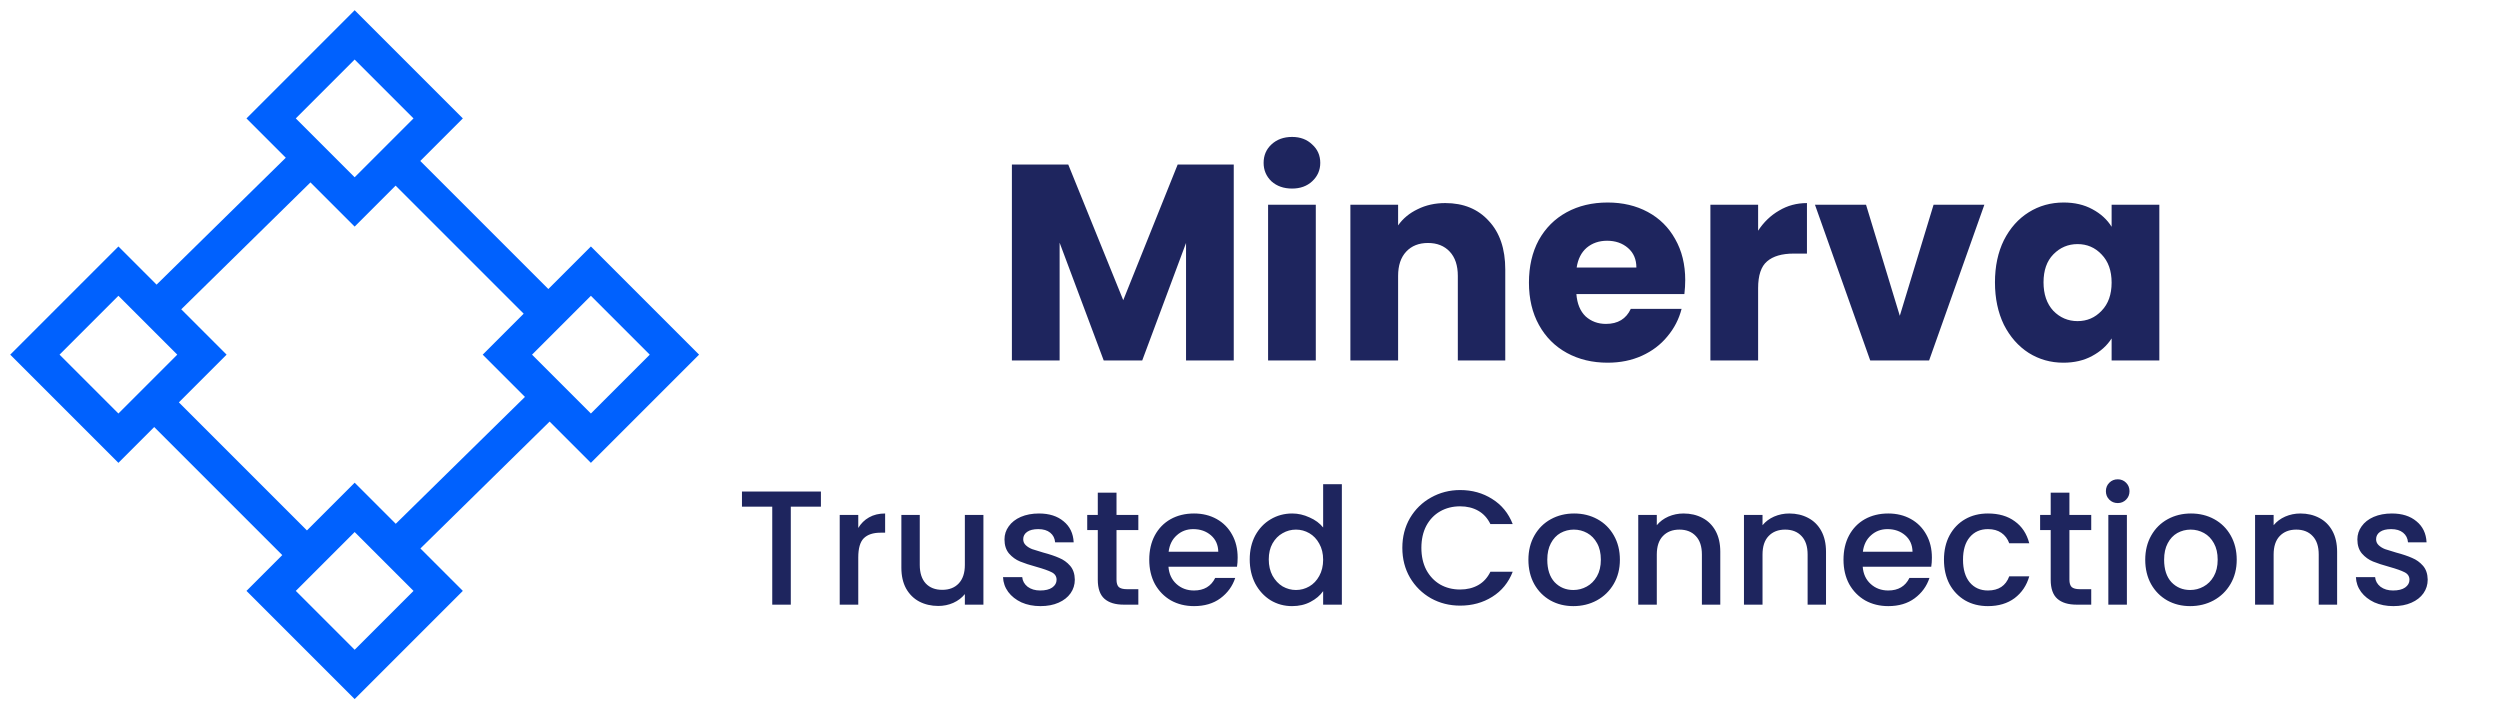
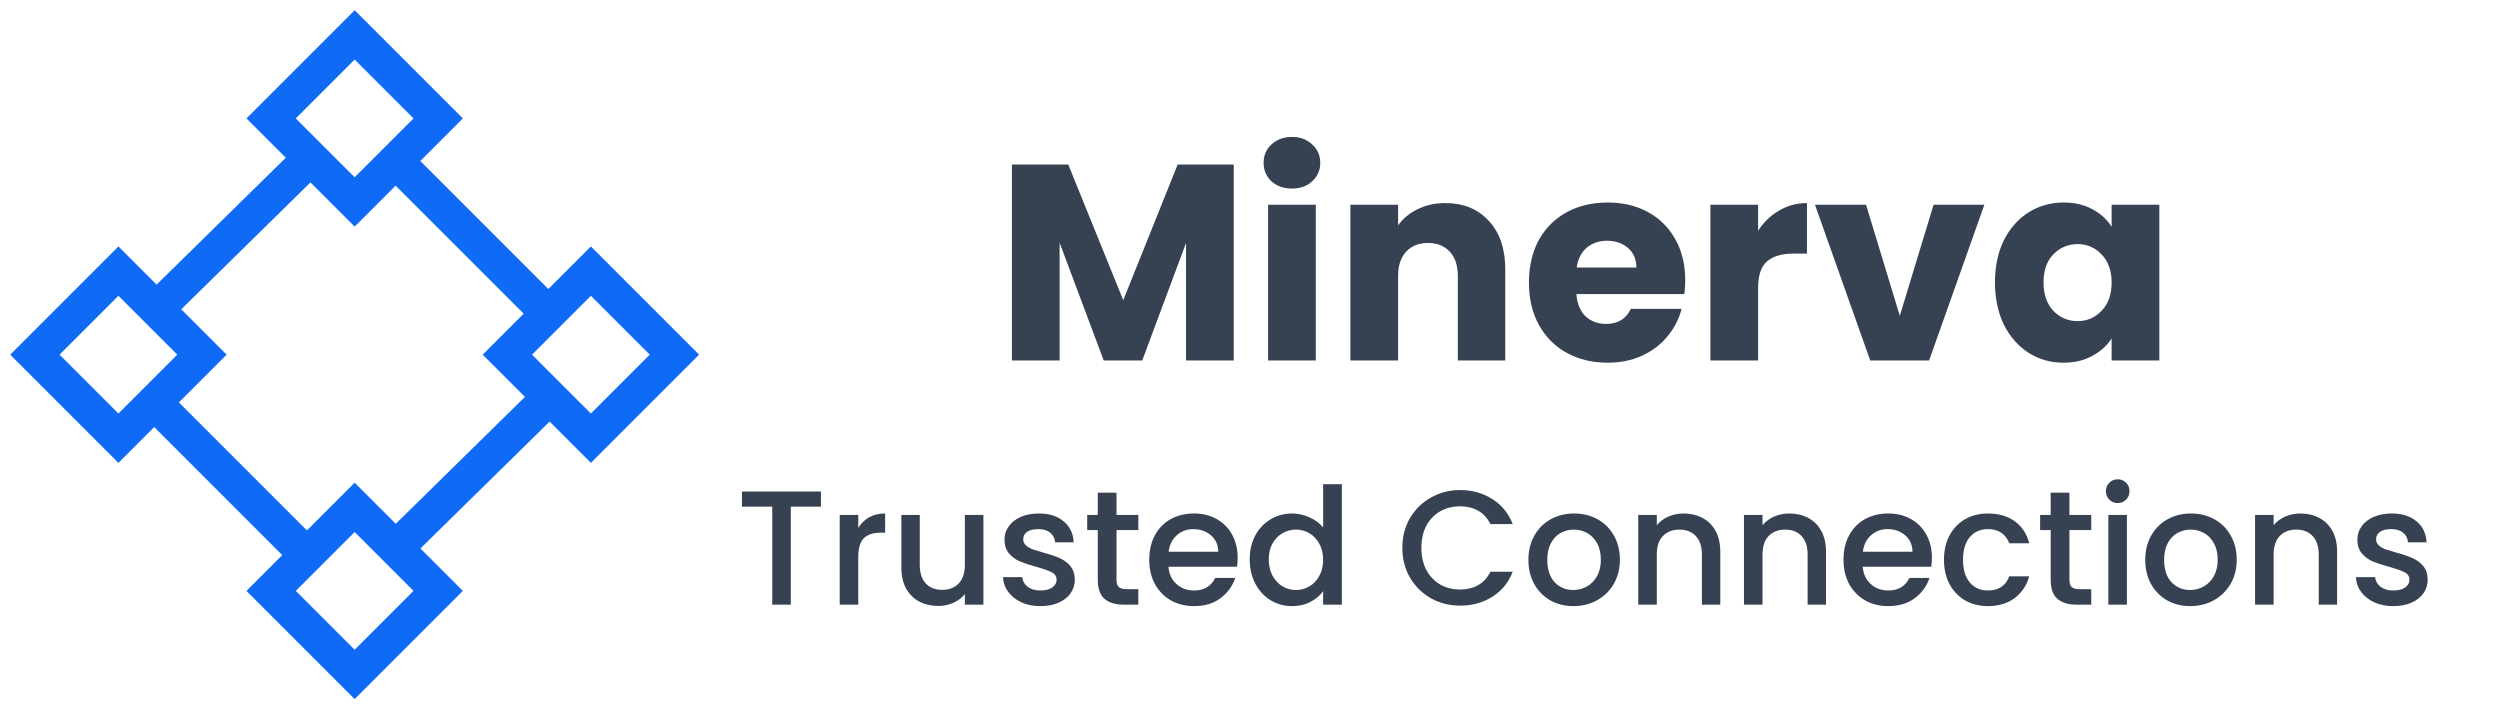
<svg xmlns="http://www.w3.org/2000/svg" width="215" height="61" viewBox="0 0 215 61" fill="none">
-   <path d="M106.103 14.152V31H101.999V20.896L98.231 31H94.919L91.127 20.872V31H87.023V14.152H91.871L96.599 25.816L101.279 14.152H106.103ZM111.119 16.216C110.399 16.216 109.807 16.008 109.343 15.592C108.895 15.16 108.671 14.632 108.671 14.008C108.671 13.368 108.895 12.84 109.343 12.424C109.807 11.992 110.399 11.776 111.119 11.776C111.823 11.776 112.399 11.992 112.847 12.424C113.311 12.84 113.543 13.368 113.543 14.008C113.543 14.632 113.311 15.16 112.847 15.592C112.399 16.008 111.823 16.216 111.119 16.216ZM113.159 17.608V31H109.055V17.608H113.159ZM124.293 17.464C125.861 17.464 127.109 17.976 128.037 19C128.981 20.008 129.453 21.4 129.453 23.176V31H125.373V23.728C125.373 22.832 125.141 22.136 124.677 21.64C124.213 21.144 123.589 20.896 122.805 20.896C122.021 20.896 121.397 21.144 120.933 21.64C120.469 22.136 120.237 22.832 120.237 23.728V31H116.133V17.608H120.237V19.384C120.653 18.792 121.213 18.328 121.917 17.992C122.621 17.64 123.413 17.464 124.293 17.464ZM144.929 24.088C144.929 24.472 144.905 24.872 144.857 25.288H135.569C135.633 26.12 135.897 26.76 136.361 27.208C136.841 27.64 137.425 27.856 138.113 27.856C139.137 27.856 139.849 27.424 140.249 26.56H144.617C144.393 27.44 143.985 28.232 143.393 28.936C142.817 29.64 142.089 30.192 141.209 30.592C140.329 30.992 139.345 31.192 138.257 31.192C136.945 31.192 135.777 30.912 134.753 30.352C133.729 29.792 132.929 28.992 132.353 27.952C131.777 26.912 131.489 25.696 131.489 24.304C131.489 22.912 131.769 21.696 132.329 20.656C132.905 19.616 133.705 18.816 134.729 18.256C135.753 17.696 136.929 17.416 138.257 17.416C139.553 17.416 140.705 17.688 141.713 18.232C142.721 18.776 143.505 19.552 144.065 20.56C144.641 21.568 144.929 22.744 144.929 24.088ZM140.729 23.008C140.729 22.304 140.489 21.744 140.009 21.328C139.529 20.912 138.929 20.704 138.209 20.704C137.521 20.704 136.937 20.904 136.457 21.304C135.993 21.704 135.705 22.272 135.593 23.008H140.729ZM151.198 19.84C151.678 19.104 152.278 18.528 152.998 18.112C153.718 17.68 154.518 17.464 155.398 17.464V21.808H154.27C153.246 21.808 152.478 22.032 151.966 22.48C151.454 22.912 151.198 23.68 151.198 24.784V31H147.094V17.608H151.198V19.84ZM163.383 27.16L166.287 17.608H170.655L165.903 31H160.839L156.087 17.608H160.479L163.383 27.16ZM171.567 24.28C171.567 22.904 171.823 21.696 172.335 20.656C172.863 19.616 173.575 18.816 174.471 18.256C175.367 17.696 176.367 17.416 177.471 17.416C178.415 17.416 179.239 17.608 179.943 17.992C180.663 18.376 181.215 18.88 181.599 19.504V17.608H185.703V31H181.599V29.104C181.199 29.728 180.639 30.232 179.919 30.616C179.215 31 178.391 31.192 177.447 31.192C176.359 31.192 175.367 30.912 174.471 30.352C173.575 29.776 172.863 28.968 172.335 27.928C171.823 26.872 171.567 25.656 171.567 24.28ZM181.599 24.304C181.599 23.28 181.311 22.472 180.735 21.88C180.175 21.288 179.487 20.992 178.671 20.992C177.855 20.992 177.159 21.288 176.583 21.88C176.023 22.456 175.743 23.256 175.743 24.28C175.743 25.304 176.023 26.12 176.583 26.728C177.159 27.32 177.855 27.616 178.671 27.616C179.487 27.616 180.175 27.32 180.735 26.728C181.311 26.136 181.599 25.328 181.599 24.304ZM70.599 42.27V43.572H68.009V52H66.413V43.572H63.809V42.27H70.599ZM73.811 45.406C74.044 45.014 74.353 44.711 74.735 44.496C75.127 44.272 75.589 44.16 76.121 44.16V45.812H75.715C75.09 45.812 74.614 45.971 74.287 46.288C73.97 46.605 73.811 47.156 73.811 47.94V52H72.215V44.286H73.811V45.406ZM84.574 44.286V52H82.978V51.09C82.726 51.407 82.395 51.659 81.984 51.846C81.583 52.023 81.153 52.112 80.696 52.112C80.09 52.112 79.543 51.986 79.058 51.734C78.582 51.482 78.204 51.109 77.924 50.614C77.653 50.119 77.518 49.522 77.518 48.822V44.286H79.1V48.584C79.1 49.275 79.273 49.807 79.618 50.18C79.963 50.544 80.435 50.726 81.032 50.726C81.629 50.726 82.101 50.544 82.446 50.18C82.801 49.807 82.978 49.275 82.978 48.584V44.286H84.574ZM89.48 52.126C88.873 52.126 88.327 52.019 87.842 51.804C87.366 51.58 86.988 51.281 86.708 50.908C86.428 50.525 86.279 50.101 86.26 49.634H87.912C87.94 49.961 88.094 50.236 88.374 50.46C88.663 50.675 89.023 50.782 89.452 50.782C89.9 50.782 90.245 50.698 90.488 50.53C90.74 50.353 90.866 50.129 90.866 49.858C90.866 49.569 90.726 49.354 90.446 49.214C90.175 49.074 89.741 48.92 89.144 48.752C88.565 48.593 88.094 48.439 87.73 48.29C87.366 48.141 87.049 47.912 86.778 47.604C86.517 47.296 86.386 46.89 86.386 46.386C86.386 45.975 86.507 45.602 86.75 45.266C86.993 44.921 87.338 44.65 87.786 44.454C88.243 44.258 88.766 44.16 89.354 44.16C90.231 44.16 90.936 44.384 91.468 44.832C92.009 45.271 92.299 45.873 92.336 46.638H90.74C90.712 46.293 90.572 46.017 90.32 45.812C90.068 45.607 89.727 45.504 89.298 45.504C88.878 45.504 88.556 45.583 88.332 45.742C88.108 45.901 87.996 46.111 87.996 46.372C87.996 46.577 88.071 46.75 88.22 46.89C88.369 47.03 88.551 47.142 88.766 47.226C88.981 47.301 89.298 47.399 89.718 47.52C90.278 47.669 90.735 47.823 91.09 47.982C91.454 48.131 91.767 48.355 92.028 48.654C92.289 48.953 92.425 49.349 92.434 49.844C92.434 50.283 92.313 50.675 92.07 51.02C91.827 51.365 91.482 51.636 91.034 51.832C90.595 52.028 90.077 52.126 89.48 52.126ZM96.02 45.588V49.858C96.02 50.147 96.086 50.357 96.216 50.488C96.356 50.609 96.59 50.67 96.916 50.67H97.897V52H96.636C95.918 52 95.367 51.832 94.984 51.496C94.602 51.16 94.41 50.614 94.41 49.858V45.588H93.501V44.286H94.41V42.368H96.02V44.286H97.897V45.588H96.02ZM106.438 47.954C106.438 48.243 106.419 48.505 106.382 48.738H100.488C100.534 49.354 100.763 49.849 101.174 50.222C101.584 50.595 102.088 50.782 102.686 50.782C103.544 50.782 104.151 50.423 104.506 49.704H106.228C105.994 50.413 105.57 50.997 104.954 51.454C104.347 51.902 103.591 52.126 102.686 52.126C101.948 52.126 101.286 51.963 100.698 51.636C100.119 51.3 99.662 50.833 99.326 50.236C98.999 49.629 98.835 48.929 98.835 48.136C98.835 47.343 98.994 46.647 99.311 46.05C99.638 45.443 100.091 44.977 100.67 44.65C101.258 44.323 101.93 44.16 102.686 44.16C103.414 44.16 104.062 44.319 104.632 44.636C105.201 44.953 105.644 45.401 105.962 45.98C106.279 46.549 106.438 47.207 106.438 47.954ZM104.772 47.45C104.762 46.862 104.552 46.391 104.142 46.036C103.731 45.681 103.222 45.504 102.616 45.504C102.065 45.504 101.594 45.681 101.202 46.036C100.81 46.381 100.576 46.853 100.502 47.45H104.772ZM107.476 48.108C107.476 47.333 107.635 46.647 107.952 46.05C108.279 45.453 108.717 44.991 109.268 44.664C109.828 44.328 110.449 44.16 111.13 44.16C111.634 44.16 112.129 44.272 112.614 44.496C113.109 44.711 113.501 45 113.79 45.364V41.64H115.4V52H113.79V50.838C113.529 51.211 113.165 51.519 112.698 51.762C112.241 52.005 111.713 52.126 111.116 52.126C110.444 52.126 109.828 51.958 109.268 51.622C108.717 51.277 108.279 50.801 107.952 50.194C107.635 49.578 107.476 48.883 107.476 48.108ZM113.79 48.136C113.79 47.604 113.678 47.142 113.454 46.75C113.239 46.358 112.955 46.059 112.6 45.854C112.245 45.649 111.863 45.546 111.452 45.546C111.041 45.546 110.659 45.649 110.304 45.854C109.949 46.05 109.66 46.344 109.436 46.736C109.221 47.119 109.114 47.576 109.114 48.108C109.114 48.64 109.221 49.107 109.436 49.508C109.66 49.909 109.949 50.217 110.304 50.432C110.668 50.637 111.051 50.74 111.452 50.74C111.863 50.74 112.245 50.637 112.6 50.432C112.955 50.227 113.239 49.928 113.454 49.536C113.678 49.135 113.79 48.668 113.79 48.136ZM120.601 47.114C120.601 46.162 120.82 45.308 121.259 44.552C121.707 43.796 122.309 43.208 123.065 42.788C123.83 42.359 124.666 42.144 125.571 42.144C126.607 42.144 127.526 42.401 128.329 42.914C129.141 43.418 129.729 44.137 130.093 45.07H128.175C127.923 44.557 127.573 44.174 127.125 43.922C126.677 43.67 126.159 43.544 125.571 43.544C124.927 43.544 124.353 43.689 123.849 43.978C123.345 44.267 122.948 44.683 122.659 45.224C122.379 45.765 122.239 46.395 122.239 47.114C122.239 47.833 122.379 48.463 122.659 49.004C122.948 49.545 123.345 49.965 123.849 50.264C124.353 50.553 124.927 50.698 125.571 50.698C126.159 50.698 126.677 50.572 127.125 50.32C127.573 50.068 127.923 49.685 128.175 49.172H130.093C129.729 50.105 129.141 50.824 128.329 51.328C127.526 51.832 126.607 52.084 125.571 52.084C124.656 52.084 123.821 51.874 123.065 51.454C122.309 51.025 121.707 50.432 121.259 49.676C120.82 48.92 120.601 48.066 120.601 47.114ZM135.307 52.126C134.579 52.126 133.921 51.963 133.333 51.636C132.745 51.3 132.283 50.833 131.947 50.236C131.611 49.629 131.443 48.929 131.443 48.136C131.443 47.352 131.616 46.657 131.961 46.05C132.307 45.443 132.778 44.977 133.375 44.65C133.973 44.323 134.64 44.16 135.377 44.16C136.115 44.16 136.782 44.323 137.379 44.65C137.977 44.977 138.448 45.443 138.793 46.05C139.139 46.657 139.311 47.352 139.311 48.136C139.311 48.92 139.134 49.615 138.779 50.222C138.425 50.829 137.939 51.3 137.323 51.636C136.717 51.963 136.045 52.126 135.307 52.126ZM135.307 50.74C135.718 50.74 136.101 50.642 136.455 50.446C136.819 50.25 137.113 49.956 137.337 49.564C137.561 49.172 137.673 48.696 137.673 48.136C137.673 47.576 137.566 47.105 137.351 46.722C137.137 46.33 136.852 46.036 136.497 45.84C136.143 45.644 135.76 45.546 135.349 45.546C134.939 45.546 134.556 45.644 134.201 45.84C133.856 46.036 133.581 46.33 133.375 46.722C133.17 47.105 133.067 47.576 133.067 48.136C133.067 48.967 133.277 49.611 133.697 50.068C134.127 50.516 134.663 50.74 135.307 50.74ZM144.781 44.16C145.388 44.16 145.929 44.286 146.405 44.538C146.89 44.79 147.268 45.163 147.539 45.658C147.81 46.153 147.945 46.75 147.945 47.45V52H146.363V47.688C146.363 46.997 146.19 46.47 145.845 46.106C145.5 45.733 145.028 45.546 144.431 45.546C143.834 45.546 143.358 45.733 143.003 46.106C142.658 46.47 142.485 46.997 142.485 47.688V52H140.889V44.286H142.485V45.168C142.746 44.851 143.078 44.603 143.479 44.426C143.89 44.249 144.324 44.16 144.781 44.16ZM153.873 44.16C154.479 44.16 155.021 44.286 155.497 44.538C155.982 44.79 156.36 45.163 156.631 45.658C156.901 46.153 157.037 46.75 157.037 47.45V52H155.455V47.688C155.455 46.997 155.282 46.47 154.937 46.106C154.591 45.733 154.12 45.546 153.523 45.546C152.925 45.546 152.449 45.733 152.095 46.106C151.749 46.47 151.577 46.997 151.577 47.688V52H149.981V44.286H151.577V45.168C151.838 44.851 152.169 44.603 152.571 44.426C152.981 44.249 153.415 44.16 153.873 44.16ZM166.143 47.954C166.143 48.243 166.124 48.505 166.087 48.738H160.193C160.239 49.354 160.468 49.849 160.879 50.222C161.289 50.595 161.793 50.782 162.391 50.782C163.249 50.782 163.856 50.423 164.211 49.704H165.933C165.699 50.413 165.275 50.997 164.659 51.454C164.052 51.902 163.296 52.126 162.391 52.126C161.653 52.126 160.991 51.963 160.403 51.636C159.824 51.3 159.367 50.833 159.031 50.236C158.704 49.629 158.541 48.929 158.541 48.136C158.541 47.343 158.699 46.647 159.017 46.05C159.343 45.443 159.796 44.977 160.375 44.65C160.963 44.323 161.635 44.16 162.391 44.16C163.119 44.16 163.767 44.319 164.337 44.636C164.906 44.953 165.349 45.401 165.667 45.98C165.984 46.549 166.143 47.207 166.143 47.954ZM164.477 47.45C164.467 46.862 164.257 46.391 163.847 46.036C163.436 45.681 162.927 45.504 162.321 45.504C161.77 45.504 161.299 45.681 160.907 46.036C160.515 46.381 160.281 46.853 160.207 47.45H164.477ZM167.181 48.136C167.181 47.343 167.34 46.647 167.657 46.05C167.984 45.443 168.432 44.977 169.001 44.65C169.571 44.323 170.224 44.16 170.961 44.16C171.895 44.16 172.665 44.384 173.271 44.832C173.887 45.271 174.303 45.901 174.517 46.722H172.795C172.655 46.339 172.431 46.041 172.123 45.826C171.815 45.611 171.428 45.504 170.961 45.504C170.308 45.504 169.785 45.737 169.393 46.204C169.011 46.661 168.819 47.305 168.819 48.136C168.819 48.967 169.011 49.615 169.393 50.082C169.785 50.549 170.308 50.782 170.961 50.782C171.885 50.782 172.497 50.376 172.795 49.564H174.517C174.293 50.348 173.873 50.973 173.257 51.44C172.641 51.897 171.876 52.126 170.961 52.126C170.224 52.126 169.571 51.963 169.001 51.636C168.432 51.3 167.984 50.833 167.657 50.236C167.34 49.629 167.181 48.929 167.181 48.136ZM177.97 45.588V49.858C177.97 50.147 178.035 50.357 178.166 50.488C178.306 50.609 178.539 50.67 178.866 50.67H179.846V52H178.586C177.867 52 177.316 51.832 176.934 51.496C176.551 51.16 176.36 50.614 176.36 49.858V45.588H175.45V44.286H176.36V42.368H177.97V44.286H179.846V45.588H177.97ZM182.129 43.264C181.839 43.264 181.597 43.166 181.401 42.97C181.205 42.774 181.107 42.531 181.107 42.242C181.107 41.953 181.205 41.71 181.401 41.514C181.597 41.318 181.839 41.22 182.129 41.22C182.409 41.22 182.647 41.318 182.843 41.514C183.039 41.71 183.137 41.953 183.137 42.242C183.137 42.531 183.039 42.774 182.843 42.97C182.647 43.166 182.409 43.264 182.129 43.264ZM182.913 44.286V52H181.317V44.286H182.913ZM188.354 52.126C187.626 52.126 186.968 51.963 186.38 51.636C185.792 51.3 185.33 50.833 184.994 50.236C184.658 49.629 184.49 48.929 184.49 48.136C184.49 47.352 184.663 46.657 185.008 46.05C185.353 45.443 185.825 44.977 186.422 44.65C187.019 44.323 187.687 44.16 188.424 44.16C189.161 44.16 189.829 44.323 190.426 44.65C191.023 44.977 191.495 45.443 191.84 46.05C192.185 46.657 192.358 47.352 192.358 48.136C192.358 48.92 192.181 49.615 191.826 50.222C191.471 50.829 190.986 51.3 190.37 51.636C189.763 51.963 189.091 52.126 188.354 52.126ZM188.354 50.74C188.765 50.74 189.147 50.642 189.502 50.446C189.866 50.25 190.16 49.956 190.384 49.564C190.608 49.172 190.72 48.696 190.72 48.136C190.72 47.576 190.613 47.105 190.398 46.722C190.183 46.33 189.899 46.036 189.544 45.84C189.189 45.644 188.807 45.546 188.396 45.546C187.985 45.546 187.603 45.644 187.248 45.84C186.903 46.036 186.627 46.33 186.422 46.722C186.217 47.105 186.114 47.576 186.114 48.136C186.114 48.967 186.324 49.611 186.744 50.068C187.173 50.516 187.71 50.74 188.354 50.74ZM197.828 44.16C198.435 44.16 198.976 44.286 199.452 44.538C199.937 44.79 200.315 45.163 200.586 45.658C200.857 46.153 200.992 46.75 200.992 47.45V52H199.41V47.688C199.41 46.997 199.237 46.47 198.892 46.106C198.547 45.733 198.075 45.546 197.478 45.546C196.881 45.546 196.405 45.733 196.05 46.106C195.705 46.47 195.532 46.997 195.532 47.688V52H193.936V44.286H195.532V45.168C195.793 44.851 196.125 44.603 196.526 44.426C196.937 44.249 197.371 44.16 197.828 44.16ZM205.828 52.126C205.221 52.126 204.675 52.019 204.19 51.804C203.714 51.58 203.336 51.281 203.056 50.908C202.776 50.525 202.626 50.101 202.608 49.634H204.26C204.288 49.961 204.442 50.236 204.722 50.46C205.011 50.675 205.37 50.782 205.8 50.782C206.248 50.782 206.593 50.698 206.836 50.53C207.088 50.353 207.214 50.129 207.214 49.858C207.214 49.569 207.074 49.354 206.794 49.214C206.523 49.074 206.089 48.92 205.492 48.752C204.913 48.593 204.442 48.439 204.078 48.29C203.714 48.141 203.396 47.912 203.126 47.604C202.864 47.296 202.734 46.89 202.734 46.386C202.734 45.975 202.855 45.602 203.098 45.266C203.34 44.921 203.686 44.65 204.134 44.454C204.591 44.258 205.114 44.16 205.702 44.16C206.579 44.16 207.284 44.384 207.816 44.832C208.357 45.271 208.646 45.873 208.684 46.638H207.088C207.06 46.293 206.92 46.017 206.668 45.812C206.416 45.607 206.075 45.504 205.646 45.504C205.226 45.504 204.904 45.583 204.68 45.742C204.456 45.901 204.344 46.111 204.344 46.372C204.344 46.577 204.418 46.75 204.568 46.89C204.717 47.03 204.899 47.142 205.114 47.226C205.328 47.301 205.646 47.399 206.066 47.52C206.626 47.669 207.083 47.823 207.438 47.982C207.802 48.131 208.114 48.355 208.376 48.654C208.637 48.953 208.772 49.349 208.782 49.844C208.782 50.283 208.66 50.675 208.418 51.02C208.175 51.365 207.83 51.636 207.382 51.832C206.943 52.028 206.425 52.126 205.828 52.126Z" fill="#1E255E" />
-   <path d="M13.04 27L27.262 13.032M26.94 48.282L12.845 34.187M47.702 27.521L33.606 13.426M33.864 47.316L48.086 33.349M23.317 10.183L30.5 3L37.683 10.183L30.5 17.366L23.317 10.183ZM43.634 30.5L50.817 23.317L58 30.5L50.817 37.683L43.634 30.5ZM3 30.5L10.183 23.317L17.366 30.5L10.183 37.683L3 30.5ZM23.317 50.817L30.5 43.634L37.683 50.817L30.5 58L23.317 50.817Z" stroke="#0061FE" stroke-width="3" />
+   <path d="M106.103 14.152V31H101.999V20.896L98.231 31H94.919L91.127 20.872V31H87.023V14.152H91.871L96.599 25.816L101.279 14.152H106.103ZM111.119 16.216C110.399 16.216 109.807 16.008 109.343 15.592C108.895 15.16 108.671 14.632 108.671 14.008C108.671 13.368 108.895 12.84 109.343 12.424C109.807 11.992 110.399 11.776 111.119 11.776C111.823 11.776 112.399 11.992 112.847 12.424C113.311 12.84 113.543 13.368 113.543 14.008C113.543 14.632 113.311 15.16 112.847 15.592C112.399 16.008 111.823 16.216 111.119 16.216ZM113.159 17.608V31H109.055V17.608H113.159ZM124.293 17.464C125.861 17.464 127.109 17.976 128.037 19C128.981 20.008 129.453 21.4 129.453 23.176V31H125.373V23.728C125.373 22.832 125.141 22.136 124.677 21.64C124.213 21.144 123.589 20.896 122.805 20.896C122.021 20.896 121.397 21.144 120.933 21.64C120.469 22.136 120.237 22.832 120.237 23.728V31H116.133V17.608H120.237V19.384C120.653 18.792 121.213 18.328 121.917 17.992C122.621 17.64 123.413 17.464 124.293 17.464ZM144.929 24.088C144.929 24.472 144.905 24.872 144.857 25.288H135.569C135.633 26.12 135.897 26.76 136.361 27.208C136.841 27.64 137.425 27.856 138.113 27.856C139.137 27.856 139.849 27.424 140.249 26.56H144.617C144.393 27.44 143.985 28.232 143.393 28.936C142.817 29.64 142.089 30.192 141.209 30.592C140.329 30.992 139.345 31.192 138.257 31.192C136.945 31.192 135.777 30.912 134.753 30.352C133.729 29.792 132.929 28.992 132.353 27.952C131.777 26.912 131.489 25.696 131.489 24.304C131.489 22.912 131.769 21.696 132.329 20.656C132.905 19.616 133.705 18.816 134.729 18.256C135.753 17.696 136.929 17.416 138.257 17.416C139.553 17.416 140.705 17.688 141.713 18.232C142.721 18.776 143.505 19.552 144.065 20.56C144.641 21.568 144.929 22.744 144.929 24.088ZM140.729 23.008C140.729 22.304 140.489 21.744 140.009 21.328C139.529 20.912 138.929 20.704 138.209 20.704C137.521 20.704 136.937 20.904 136.457 21.304C135.993 21.704 135.705 22.272 135.593 23.008H140.729ZM151.198 19.84C151.678 19.104 152.278 18.528 152.998 18.112C153.718 17.68 154.518 17.464 155.398 17.464V21.808H154.27C153.246 21.808 152.478 22.032 151.966 22.48C151.454 22.912 151.198 23.68 151.198 24.784V31H147.094V17.608H151.198V19.84ZM163.383 27.16L166.287 17.608H170.655L165.903 31H160.839L156.087 17.608H160.479L163.383 27.16ZM171.567 24.28C171.567 22.904 171.823 21.696 172.335 20.656C172.863 19.616 173.575 18.816 174.471 18.256C175.367 17.696 176.367 17.416 177.471 17.416C178.415 17.416 179.239 17.608 179.943 17.992C180.663 18.376 181.215 18.88 181.599 19.504V17.608H185.703V31H181.599V29.104C181.199 29.728 180.639 30.232 179.919 30.616C179.215 31 178.391 31.192 177.447 31.192C176.359 31.192 175.367 30.912 174.471 30.352C173.575 29.776 172.863 28.968 172.335 27.928C171.823 26.872 171.567 25.656 171.567 24.28ZM181.599 24.304C181.599 23.28 181.311 22.472 180.735 21.88C180.175 21.288 179.487 20.992 178.671 20.992C177.855 20.992 177.159 21.288 176.583 21.88C176.023 22.456 175.743 23.256 175.743 24.28C175.743 25.304 176.023 26.12 176.583 26.728C177.159 27.32 177.855 27.616 178.671 27.616C179.487 27.616 180.175 27.32 180.735 26.728C181.311 26.136 181.599 25.328 181.599 24.304ZM70.599 42.27V43.572H68.009V52H66.413V43.572H63.809V42.27H70.599ZM73.811 45.406C74.044 45.014 74.353 44.711 74.735 44.496C75.127 44.272 75.589 44.16 76.121 44.16V45.812H75.715C75.09 45.812 74.614 45.971 74.287 46.288C73.97 46.605 73.811 47.156 73.811 47.94V52H72.215V44.286H73.811V45.406ZM84.574 44.286V52H82.978V51.09C82.726 51.407 82.395 51.659 81.984 51.846C81.583 52.023 81.153 52.112 80.696 52.112C80.09 52.112 79.543 51.986 79.058 51.734C78.582 51.482 78.204 51.109 77.924 50.614C77.653 50.119 77.518 49.522 77.518 48.822V44.286H79.1V48.584C79.1 49.275 79.273 49.807 79.618 50.18C79.963 50.544 80.435 50.726 81.032 50.726C81.629 50.726 82.101 50.544 82.446 50.18C82.801 49.807 82.978 49.275 82.978 48.584V44.286H84.574ZM89.48 52.126C88.873 52.126 88.327 52.019 87.842 51.804C87.366 51.58 86.988 51.281 86.708 50.908C86.428 50.525 86.279 50.101 86.26 49.634H87.912C87.94 49.961 88.094 50.236 88.374 50.46C88.663 50.675 89.023 50.782 89.452 50.782C89.9 50.782 90.245 50.698 90.488 50.53C90.74 50.353 90.866 50.129 90.866 49.858C90.866 49.569 90.726 49.354 90.446 49.214C90.175 49.074 89.741 48.92 89.144 48.752C88.565 48.593 88.094 48.439 87.73 48.29C87.366 48.141 87.049 47.912 86.778 47.604C86.517 47.296 86.386 46.89 86.386 46.386C86.386 45.975 86.507 45.602 86.75 45.266C86.993 44.921 87.338 44.65 87.786 44.454C88.243 44.258 88.766 44.16 89.354 44.16C90.231 44.16 90.936 44.384 91.468 44.832C92.009 45.271 92.299 45.873 92.336 46.638H90.74C90.712 46.293 90.572 46.017 90.32 45.812C90.068 45.607 89.727 45.504 89.298 45.504C88.878 45.504 88.556 45.583 88.332 45.742C88.108 45.901 87.996 46.111 87.996 46.372C87.996 46.577 88.071 46.75 88.22 46.89C88.369 47.03 88.551 47.142 88.766 47.226C88.981 47.301 89.298 47.399 89.718 47.52C90.278 47.669 90.735 47.823 91.09 47.982C91.454 48.131 91.767 48.355 92.028 48.654C92.289 48.953 92.425 49.349 92.434 49.844C92.434 50.283 92.313 50.675 92.07 51.02C91.827 51.365 91.482 51.636 91.034 51.832C90.595 52.028 90.077 52.126 89.48 52.126ZM96.02 45.588V49.858C96.02 50.147 96.086 50.357 96.216 50.488C96.356 50.609 96.59 50.67 96.916 50.67H97.897V52H96.636C95.918 52 95.367 51.832 94.984 51.496C94.602 51.16 94.41 50.614 94.41 49.858V45.588H93.501V44.286H94.41V42.368H96.02V44.286H97.897V45.588H96.02ZM106.438 47.954C106.438 48.243 106.419 48.505 106.382 48.738H100.488C100.534 49.354 100.763 49.849 101.174 50.222C101.584 50.595 102.088 50.782 102.686 50.782C103.544 50.782 104.151 50.423 104.506 49.704H106.228C105.994 50.413 105.57 50.997 104.954 51.454C104.347 51.902 103.591 52.126 102.686 52.126C101.948 52.126 101.286 51.963 100.698 51.636C100.119 51.3 99.662 50.833 99.326 50.236C98.999 49.629 98.835 48.929 98.835 48.136C98.835 47.343 98.994 46.647 99.311 46.05C99.638 45.443 100.091 44.977 100.67 44.65C101.258 44.323 101.93 44.16 102.686 44.16C103.414 44.16 104.062 44.319 104.632 44.636C105.201 44.953 105.644 45.401 105.962 45.98C106.279 46.549 106.438 47.207 106.438 47.954ZM104.772 47.45C104.762 46.862 104.552 46.391 104.142 46.036C103.731 45.681 103.222 45.504 102.616 45.504C102.065 45.504 101.594 45.681 101.202 46.036C100.81 46.381 100.576 46.853 100.502 47.45H104.772ZM107.476 48.108C107.476 47.333 107.635 46.647 107.952 46.05C108.279 45.453 108.717 44.991 109.268 44.664C109.828 44.328 110.449 44.16 111.13 44.16C111.634 44.16 112.129 44.272 112.614 44.496C113.109 44.711 113.501 45 113.79 45.364V41.64H115.4V52H113.79V50.838C113.529 51.211 113.165 51.519 112.698 51.762C112.241 52.005 111.713 52.126 111.116 52.126C110.444 52.126 109.828 51.958 109.268 51.622C108.717 51.277 108.279 50.801 107.952 50.194C107.635 49.578 107.476 48.883 107.476 48.108ZM113.79 48.136C113.79 47.604 113.678 47.142 113.454 46.75C113.239 46.358 112.955 46.059 112.6 45.854C112.245 45.649 111.863 45.546 111.452 45.546C111.041 45.546 110.659 45.649 110.304 45.854C109.949 46.05 109.66 46.344 109.436 46.736C109.221 47.119 109.114 47.576 109.114 48.108C109.114 48.64 109.221 49.107 109.436 49.508C109.66 49.909 109.949 50.217 110.304 50.432C110.668 50.637 111.051 50.74 111.452 50.74C111.863 50.74 112.245 50.637 112.6 50.432C112.955 50.227 113.239 49.928 113.454 49.536C113.678 49.135 113.79 48.668 113.79 48.136ZM120.601 47.114C120.601 46.162 120.82 45.308 121.259 44.552C121.707 43.796 122.309 43.208 123.065 42.788C123.83 42.359 124.666 42.144 125.571 42.144C126.607 42.144 127.526 42.401 128.329 42.914C129.141 43.418 129.729 44.137 130.093 45.07H128.175C127.923 44.557 127.573 44.174 127.125 43.922C126.677 43.67 126.159 43.544 125.571 43.544C124.927 43.544 124.353 43.689 123.849 43.978C123.345 44.267 122.948 44.683 122.659 45.224C122.379 45.765 122.239 46.395 122.239 47.114C122.239 47.833 122.379 48.463 122.659 49.004C122.948 49.545 123.345 49.965 123.849 50.264C124.353 50.553 124.927 50.698 125.571 50.698C126.159 50.698 126.677 50.572 127.125 50.32C127.573 50.068 127.923 49.685 128.175 49.172H130.093C129.729 50.105 129.141 50.824 128.329 51.328C127.526 51.832 126.607 52.084 125.571 52.084C124.656 52.084 123.821 51.874 123.065 51.454C122.309 51.025 121.707 50.432 121.259 49.676C120.82 48.92 120.601 48.066 120.601 47.114ZM135.307 52.126C134.579 52.126 133.921 51.963 133.333 51.636C132.745 51.3 132.283 50.833 131.947 50.236C131.611 49.629 131.443 48.929 131.443 48.136C131.443 47.352 131.616 46.657 131.961 46.05C132.307 45.443 132.778 44.977 133.375 44.65C133.973 44.323 134.64 44.16 135.377 44.16C136.115 44.16 136.782 44.323 137.379 44.65C137.977 44.977 138.448 45.443 138.793 46.05C139.139 46.657 139.311 47.352 139.311 48.136C139.311 48.92 139.134 49.615 138.779 50.222C138.425 50.829 137.939 51.3 137.323 51.636C136.717 51.963 136.045 52.126 135.307 52.126ZM135.307 50.74C135.718 50.74 136.101 50.642 136.455 50.446C136.819 50.25 137.113 49.956 137.337 49.564C137.561 49.172 137.673 48.696 137.673 48.136C137.673 47.576 137.566 47.105 137.351 46.722C137.137 46.33 136.852 46.036 136.497 45.84C136.143 45.644 135.76 45.546 135.349 45.546C134.939 45.546 134.556 45.644 134.201 45.84C133.856 46.036 133.581 46.33 133.375 46.722C133.17 47.105 133.067 47.576 133.067 48.136C133.067 48.967 133.277 49.611 133.697 50.068C134.127 50.516 134.663 50.74 135.307 50.74ZM144.781 44.16C145.388 44.16 145.929 44.286 146.405 44.538C146.89 44.79 147.268 45.163 147.539 45.658C147.81 46.153 147.945 46.75 147.945 47.45V52H146.363V47.688C146.363 46.997 146.19 46.47 145.845 46.106C145.5 45.733 145.028 45.546 144.431 45.546C143.834 45.546 143.358 45.733 143.003 46.106C142.658 46.47 142.485 46.997 142.485 47.688V52H140.889V44.286H142.485V45.168C142.746 44.851 143.078 44.603 143.479 44.426C143.89 44.249 144.324 44.16 144.781 44.16ZM153.873 44.16C154.479 44.16 155.021 44.286 155.497 44.538C155.982 44.79 156.36 45.163 156.631 45.658C156.901 46.153 157.037 46.75 157.037 47.45V52H155.455V47.688C155.455 46.997 155.282 46.47 154.937 46.106C154.591 45.733 154.12 45.546 153.523 45.546C152.925 45.546 152.449 45.733 152.095 46.106C151.749 46.47 151.577 46.997 151.577 47.688V52H149.981V44.286H151.577V45.168C151.838 44.851 152.169 44.603 152.571 44.426C152.981 44.249 153.415 44.16 153.873 44.16ZM166.143 47.954C166.143 48.243 166.124 48.505 166.087 48.738H160.193C160.239 49.354 160.468 49.849 160.879 50.222C161.289 50.595 161.793 50.782 162.391 50.782C163.249 50.782 163.856 50.423 164.211 49.704H165.933C165.699 50.413 165.275 50.997 164.659 51.454C164.052 51.902 163.296 52.126 162.391 52.126C161.653 52.126 160.991 51.963 160.403 51.636C159.824 51.3 159.367 50.833 159.031 50.236C158.704 49.629 158.541 48.929 158.541 48.136C158.541 47.343 158.699 46.647 159.017 46.05C159.343 45.443 159.796 44.977 160.375 44.65C160.963 44.323 161.635 44.16 162.391 44.16C163.119 44.16 163.767 44.319 164.337 44.636C164.906 44.953 165.349 45.401 165.667 45.98C165.984 46.549 166.143 47.207 166.143 47.954ZM164.477 47.45C164.467 46.862 164.257 46.391 163.847 46.036C163.436 45.681 162.927 45.504 162.321 45.504C161.77 45.504 161.299 45.681 160.907 46.036C160.515 46.381 160.281 46.853 160.207 47.45H164.477ZM167.181 48.136C167.181 47.343 167.34 46.647 167.657 46.05C167.984 45.443 168.432 44.977 169.001 44.65C169.571 44.323 170.224 44.16 170.961 44.16C171.895 44.16 172.665 44.384 173.271 44.832C173.887 45.271 174.303 45.901 174.517 46.722H172.795C172.655 46.339 172.431 46.041 172.123 45.826C171.815 45.611 171.428 45.504 170.961 45.504C170.308 45.504 169.785 45.737 169.393 46.204C169.011 46.661 168.819 47.305 168.819 48.136C168.819 48.967 169.011 49.615 169.393 50.082C169.785 50.549 170.308 50.782 170.961 50.782C171.885 50.782 172.497 50.376 172.795 49.564H174.517C174.293 50.348 173.873 50.973 173.257 51.44C172.641 51.897 171.876 52.126 170.961 52.126C170.224 52.126 169.571 51.963 169.001 51.636C168.432 51.3 167.984 50.833 167.657 50.236C167.34 49.629 167.181 48.929 167.181 48.136ZM177.97 45.588V49.858C177.97 50.147 178.035 50.357 178.166 50.488C178.306 50.609 178.539 50.67 178.866 50.67H179.846V52H178.586C177.867 52 177.316 51.832 176.934 51.496C176.551 51.16 176.36 50.614 176.36 49.858V45.588H175.45V44.286H176.36V42.368H177.97V44.286H179.846V45.588H177.97ZM182.129 43.264C181.839 43.264 181.597 43.166 181.401 42.97C181.205 42.774 181.107 42.531 181.107 42.242C181.107 41.953 181.205 41.71 181.401 41.514C181.597 41.318 181.839 41.22 182.129 41.22C182.409 41.22 182.647 41.318 182.843 41.514C183.039 41.71 183.137 41.953 183.137 42.242C183.137 42.531 183.039 42.774 182.843 42.97C182.647 43.166 182.409 43.264 182.129 43.264ZM182.913 44.286V52H181.317V44.286H182.913ZM188.354 52.126C187.626 52.126 186.968 51.963 186.38 51.636C185.792 51.3 185.33 50.833 184.994 50.236C184.658 49.629 184.49 48.929 184.49 48.136C184.49 47.352 184.663 46.657 185.008 46.05C185.353 45.443 185.825 44.977 186.422 44.65C187.019 44.323 187.687 44.16 188.424 44.16C189.161 44.16 189.829 44.323 190.426 44.65C191.023 44.977 191.495 45.443 191.84 46.05C192.185 46.657 192.358 47.352 192.358 48.136C192.358 48.92 192.181 49.615 191.826 50.222C191.471 50.829 190.986 51.3 190.37 51.636C189.763 51.963 189.091 52.126 188.354 52.126ZM188.354 50.74C188.765 50.74 189.147 50.642 189.502 50.446C189.866 50.25 190.16 49.956 190.384 49.564C190.608 49.172 190.72 48.696 190.72 48.136C190.72 47.576 190.613 47.105 190.398 46.722C190.183 46.33 189.899 46.036 189.544 45.84C189.189 45.644 188.807 45.546 188.396 45.546C187.985 45.546 187.603 45.644 187.248 45.84C186.903 46.036 186.627 46.33 186.422 46.722C186.217 47.105 186.114 47.576 186.114 48.136C186.114 48.967 186.324 49.611 186.744 50.068C187.173 50.516 187.71 50.74 188.354 50.74ZM197.828 44.16C198.435 44.16 198.976 44.286 199.452 44.538C199.937 44.79 200.315 45.163 200.586 45.658C200.857 46.153 200.992 46.75 200.992 47.45V52H199.41V47.688C199.41 46.997 199.237 46.47 198.892 46.106C198.547 45.733 198.075 45.546 197.478 45.546C196.881 45.546 196.405 45.733 196.05 46.106C195.705 46.47 195.532 46.997 195.532 47.688V52H193.936V44.286H195.532V45.168C195.793 44.851 196.125 44.603 196.526 44.426C196.937 44.249 197.371 44.16 197.828 44.16ZM205.828 52.126C205.221 52.126 204.675 52.019 204.19 51.804C203.714 51.58 203.336 51.281 203.056 50.908C202.776 50.525 202.626 50.101 202.608 49.634H204.26C204.288 49.961 204.442 50.236 204.722 50.46C205.011 50.675 205.37 50.782 205.8 50.782C206.248 50.782 206.593 50.698 206.836 50.53C207.088 50.353 207.214 50.129 207.214 49.858C207.214 49.569 207.074 49.354 206.794 49.214C206.523 49.074 206.089 48.92 205.492 48.752C204.913 48.593 204.442 48.439 204.078 48.29C203.714 48.141 203.396 47.912 203.126 47.604C202.864 47.296 202.734 46.89 202.734 46.386C202.734 45.975 202.855 45.602 203.098 45.266C203.34 44.921 203.686 44.65 204.134 44.454C204.591 44.258 205.114 44.16 205.702 44.16C206.579 44.16 207.284 44.384 207.816 44.832C208.357 45.271 208.646 45.873 208.684 46.638H207.088C207.06 46.293 206.92 46.017 206.668 45.812C206.416 45.607 206.075 45.504 205.646 45.504C205.226 45.504 204.904 45.583 204.68 45.742C204.456 45.901 204.344 46.111 204.344 46.372C204.344 46.577 204.418 46.75 204.568 46.89C204.717 47.03 204.899 47.142 205.114 47.226C205.328 47.301 205.646 47.399 206.066 47.52C206.626 47.669 207.083 47.823 207.438 47.982C207.802 48.131 208.114 48.355 208.376 48.654C208.637 48.953 208.772 49.349 208.782 49.844C208.782 50.283 208.66 50.675 208.418 51.02C208.175 51.365 207.83 51.636 207.382 51.832C206.943 52.028 206.425 52.126 205.828 52.126Z" fill="#364152" />
+   <path d="M13.04 27L27.262 13.032M26.94 48.282L12.845 34.187M47.702 27.521L33.606 13.426M33.864 47.316L48.086 33.349M23.317 10.183L30.5 3L37.683 10.183L30.5 17.366L23.317 10.183ZM43.634 30.5L50.817 23.317L58 30.5L50.817 37.683L43.634 30.5ZM3 30.5L10.183 23.317L17.366 30.5L10.183 37.683L3 30.5ZM23.317 50.817L30.5 43.634L37.683 50.817L30.5 58L23.317 50.817Z" stroke="#0F6AF5" stroke-width="3" />
</svg>
